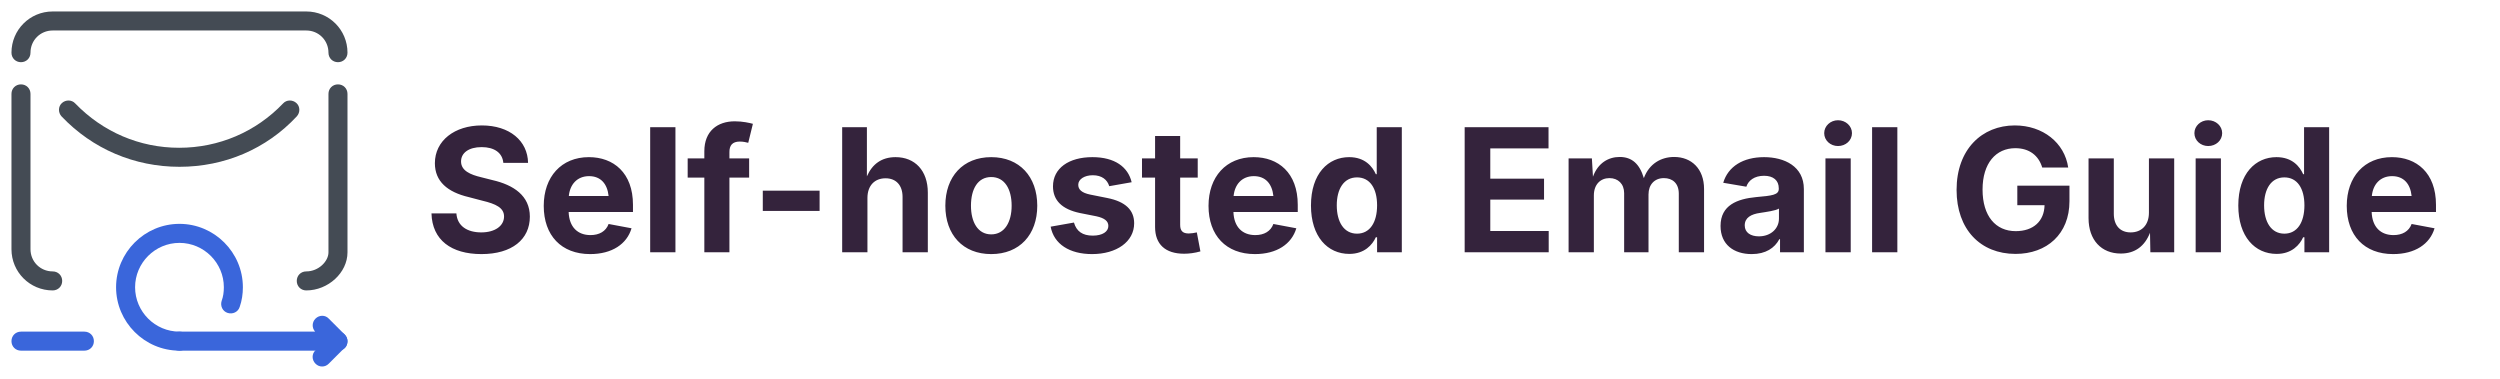
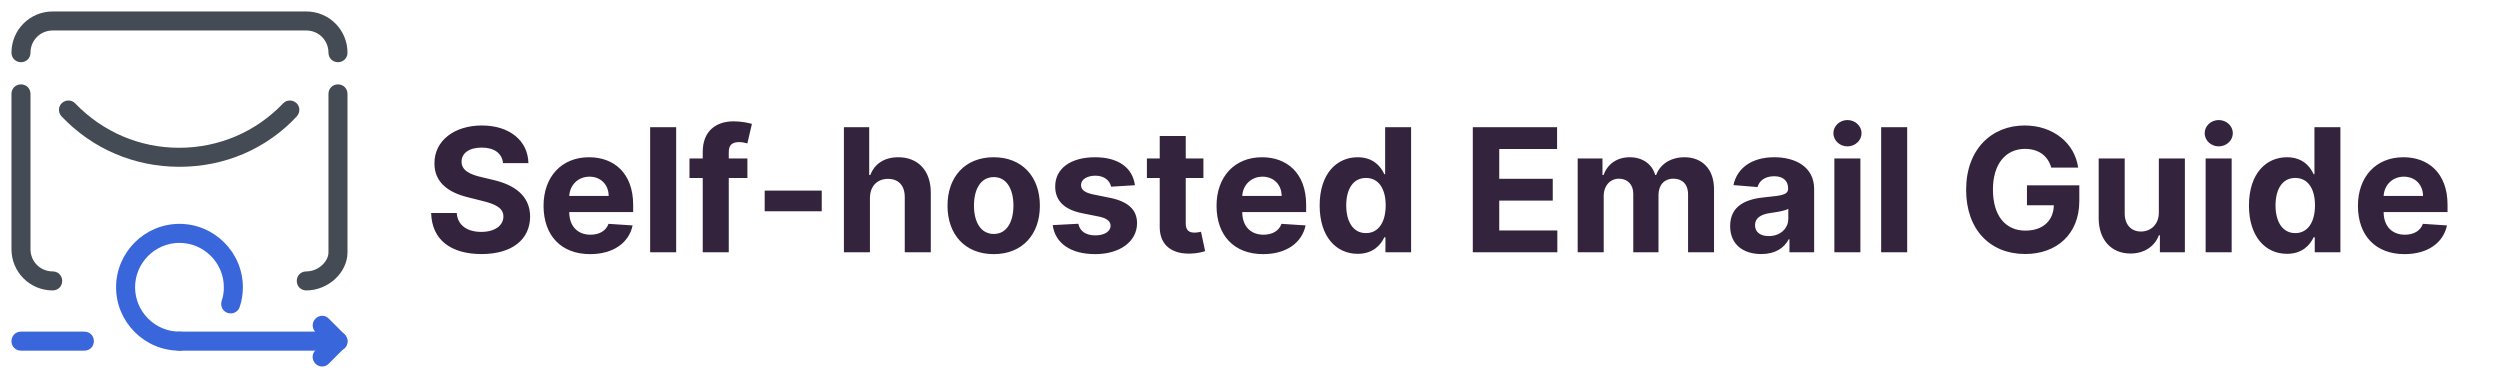
<svg xmlns="http://www.w3.org/2000/svg" width="218px" height="33px" viewBox="0 0 218 33" version="1.1">
  <g id="nuxt:-logo-light" stroke="none" stroke-width="1" fill="none" fill-rule="evenodd">
-     <g id="Logo" transform="translate(1, 1)">
-       <text id="Self-hosted-Email-Gu" font-family="Inter-Bold, Inter" font-size="15" font-weight="bold" fill="#34233C">
-         <tspan x="36" y="21">Self-hosted Email Guide</tspan>
-       </text>
-       <g id="icons8-delivered-mail" fill-rule="nonzero">
+     <g id="Logo" transform="translate(1, 1)" fill-rule="nonzero">
+       <path d="M40.991,21.154 C43.654,21.154 45.221,19.881 45.226,17.884 C45.221,16.067 43.852,15.103 41.955,14.677 L40.975,14.443 C40.027,14.224 39.233,13.873 39.249,13.09 C39.249,12.387 39.873,11.87 41.002,11.87 C42.104,11.87 42.781,12.371 42.866,13.228 L45.077,13.228 C45.045,11.284 43.447,9.942 41.018,9.942 C38.626,9.942 36.874,11.263 36.884,13.244 C36.879,14.853 38.013,15.775 39.857,16.217 L41.044,16.515 C42.232,16.803 42.893,17.143 42.898,17.879 C42.893,18.678 42.136,19.221 40.964,19.221 C39.766,19.221 38.903,18.667 38.828,17.575 L36.597,17.575 C36.655,19.935 38.344,21.154 40.991,21.154 Z M50.457,21.16 C52.481,21.16 53.844,20.174 54.164,18.656 L52.065,18.518 C51.836,19.141 51.25,19.466 50.494,19.466 C49.359,19.466 48.64,18.715 48.64,17.495 L48.64,17.49 L54.212,17.49 L54.212,16.866 C54.212,14.086 52.529,12.712 50.366,12.712 C47.958,12.712 46.398,14.422 46.398,16.946 C46.398,19.54 47.937,21.16 50.457,21.16 Z M52.076,16.083 L48.64,16.083 C48.688,15.151 49.397,14.406 50.403,14.406 C51.389,14.406 52.071,15.109 52.076,16.083 Z M57.962,21 L57.962,10.091 L55.693,10.091 L55.693,21 L57.962,21 Z M62.548,21 L62.548,14.523 L64.173,14.523 L64.173,12.818 L62.548,12.818 L62.548,12.27 C62.548,11.716 62.772,11.391 63.438,11.391 C63.71,11.391 63.987,11.449 64.168,11.508 L64.567,9.803 C64.285,9.718 63.662,9.58 62.964,9.58 C61.424,9.58 60.279,10.448 60.279,12.227 L60.279,12.818 L59.123,12.818 L59.123,14.523 L60.279,14.523 L60.279,21 L62.548,21 Z M70.656,17.42 L70.656,15.62 L65.68,15.62 L65.68,17.42 L70.656,17.42 Z M74.858,21 L74.858,16.27 C74.864,15.215 75.508,14.597 76.435,14.597 C77.357,14.597 77.9,15.189 77.895,16.195 L77.895,21 L80.164,21 L80.164,15.79 C80.169,13.873 79.04,12.712 77.335,12.712 C76.094,12.712 75.263,13.298 74.89,14.262 L74.794,14.262 L74.794,10.091 L72.589,10.091 L72.589,21 L74.858,21 Z M85.65,21.16 C88.132,21.16 89.677,19.461 89.677,16.941 C89.677,14.406 88.132,12.712 85.65,12.712 C83.168,12.712 81.623,14.406 81.623,16.941 C81.623,19.461 83.168,21.16 85.65,21.16 Z M85.661,19.402 C84.516,19.402 83.93,18.353 83.93,16.925 C83.93,15.498 84.516,14.443 85.661,14.443 C86.785,14.443 87.371,15.498 87.371,16.925 C87.371,18.353 86.785,19.402 85.661,19.402 Z M94.509,21.16 C96.629,21.16 98.147,20.078 98.152,18.464 C98.147,17.282 97.374,16.574 95.787,16.249 L94.306,15.95 C93.544,15.785 93.262,15.524 93.267,15.13 C93.262,14.64 93.816,14.32 94.519,14.32 C95.308,14.32 95.776,14.752 95.888,15.279 L97.966,15.151 C97.763,13.644 96.549,12.712 94.482,12.712 C92.388,12.712 91.009,13.681 91.014,15.258 C91.009,16.483 91.781,17.277 93.379,17.596 L94.796,17.879 C95.51,18.022 95.835,18.283 95.846,18.694 C95.835,19.178 95.308,19.525 94.514,19.525 C93.704,19.525 93.166,19.178 93.028,18.512 L90.796,18.63 C91.009,20.196 92.341,21.16 94.509,21.16 Z M102.855,21.112 C103.441,21.091 103.857,20.973 104.086,20.899 L103.729,19.21 C103.617,19.232 103.377,19.285 103.164,19.285 C102.712,19.285 102.397,19.114 102.397,18.486 L102.397,14.523 L103.937,14.523 L103.937,12.818 L102.397,12.818 L102.397,10.858 L100.128,10.858 L100.128,12.818 L99.01,12.818 L99.01,14.523 L100.128,14.523 L100.128,18.784 C100.118,20.387 101.21,21.181 102.855,21.112 Z M109.141,21.16 C111.165,21.16 112.529,20.174 112.848,18.656 L110.75,18.518 C110.521,19.141 109.935,19.466 109.178,19.466 C108.044,19.466 107.325,18.715 107.325,17.495 L107.325,17.49 L112.896,17.49 L112.896,16.866 C112.896,14.086 111.213,12.712 109.05,12.712 C106.643,12.712 105.082,14.422 105.082,16.946 C105.082,19.54 106.621,21.16 109.141,21.16 Z M110.76,16.083 L107.325,16.083 C107.373,15.151 108.081,14.406 109.088,14.406 C110.073,14.406 110.755,15.109 110.76,16.083 Z M117.392,21.133 C118.713,21.133 119.4,20.371 119.714,19.69 L119.81,19.69 L119.81,21 L122.048,21 L122.048,10.091 L119.784,10.091 L119.784,14.192 L119.714,14.192 C119.411,13.527 118.756,12.712 117.387,12.712 C115.592,12.712 114.074,14.107 114.074,16.92 C114.074,19.658 115.528,21.133 117.392,21.133 Z M118.111,19.327 C116.998,19.327 116.391,18.337 116.391,16.909 C116.391,15.492 116.987,14.517 118.111,14.517 C119.214,14.517 119.832,15.45 119.832,16.909 C119.832,18.369 119.203,19.327 118.111,19.327 Z M134.8,21 L134.8,19.098 L129.734,19.098 L129.734,16.494 L134.4,16.494 L134.4,14.592 L129.734,14.592 L129.734,11.993 L134.778,11.993 L134.778,10.091 L127.428,10.091 L127.428,21 L134.8,21 Z M138.843,21 L138.843,16.089 C138.843,15.183 139.418,14.581 140.174,14.581 C140.92,14.581 141.421,15.093 141.421,15.897 L141.421,21 L143.621,21 L143.621,16.004 C143.621,15.157 144.105,14.581 144.931,14.581 C145.656,14.581 146.199,15.034 146.199,15.945 L146.199,21 L148.463,21 L148.463,15.498 C148.463,13.724 147.408,12.712 145.885,12.712 C144.686,12.712 143.754,13.324 143.418,14.262 L143.333,14.262 C143.072,13.314 142.236,12.712 141.112,12.712 C140.009,12.712 139.173,13.298 138.832,14.262 L138.736,14.262 L138.736,12.818 L136.574,12.818 L136.574,21 L138.843,21 Z M152.586,21.154 C153.795,21.154 154.578,20.627 154.977,19.865 L155.041,19.865 L155.041,21 L157.193,21 L157.193,15.482 C157.193,13.532 155.542,12.712 153.72,12.712 C151.76,12.712 150.471,13.649 150.157,15.141 L152.255,15.311 C152.41,14.768 152.895,14.368 153.71,14.368 C154.482,14.368 154.924,14.757 154.924,15.428 L154.924,15.46 C154.924,15.988 154.365,16.057 152.942,16.195 C151.323,16.344 149.869,16.888 149.869,18.715 C149.869,20.334 151.025,21.154 152.586,21.154 Z M153.235,19.588 C152.538,19.588 152.037,19.263 152.037,18.64 C152.037,18.001 152.564,17.687 153.363,17.575 C153.859,17.506 154.668,17.388 154.94,17.207 L154.94,18.076 C154.94,18.933 154.232,19.588 153.235,19.588 Z M160.096,11.764 C160.773,11.764 161.327,11.247 161.327,10.613 C161.327,9.984 160.773,9.468 160.096,9.468 C159.425,9.468 158.871,9.984 158.871,10.613 C158.871,11.247 159.425,11.764 160.096,11.764 Z M161.225,21 L161.225,12.818 L158.956,12.818 L158.956,21 L161.225,21 Z M165.306,21 L165.306,10.091 L163.037,10.091 L163.037,21 L165.306,21 Z M175.597,21.149 C178.351,21.149 180.316,19.407 180.316,16.536 L180.316,15.162 L175.751,15.162 L175.751,16.898 L178.095,16.898 C178.063,18.251 177.142,19.109 175.608,19.109 C173.876,19.109 172.784,17.815 172.784,15.535 C172.784,13.266 173.919,11.982 175.586,11.982 C176.774,11.982 177.578,12.594 177.871,13.617 L180.215,13.617 C179.917,11.46 178.015,9.942 175.549,9.942 C172.667,9.942 170.446,12.019 170.446,15.556 C170.446,19.008 172.523,21.149 175.597,21.149 Z M184.775,21.107 C186.005,21.107 186.89,20.473 187.257,19.514 L187.342,19.514 L187.342,21 L189.521,21 L189.521,12.818 L187.252,12.818 L187.252,17.516 C187.257,18.614 186.506,19.189 185.691,19.189 C184.833,19.189 184.279,18.587 184.274,17.623 L184.274,12.818 L182.005,12.818 L182.005,18.028 C182.01,19.94 183.129,21.107 184.775,21.107 Z M192.472,11.764 C193.148,11.764 193.702,11.247 193.702,10.613 C193.702,9.984 193.148,9.468 192.472,9.468 C191.801,9.468 191.247,9.984 191.247,10.613 C191.247,11.247 191.801,11.764 192.472,11.764 Z M193.601,21 L193.601,12.818 L191.332,12.818 L191.332,21 L193.601,21 Z M198.427,21.133 C199.748,21.133 200.435,20.371 200.75,19.69 L200.846,19.69 L200.846,21 L203.083,21 L203.083,10.091 L200.819,10.091 L200.819,14.192 L200.75,14.192 C200.446,13.527 199.791,12.712 198.422,12.712 C196.627,12.712 195.109,14.107 195.109,16.92 C195.109,19.658 196.563,21.133 198.427,21.133 Z M199.146,19.327 C198.033,19.327 197.426,18.337 197.426,16.909 C197.426,15.492 198.022,14.517 199.146,14.517 C200.249,14.517 200.867,15.45 200.867,16.909 C200.867,18.369 200.238,19.327 199.146,19.327 Z M208.67,21.16 C210.695,21.16 212.058,20.174 212.378,18.656 L210.279,18.518 C210.05,19.141 209.464,19.466 208.708,19.466 C207.573,19.466 206.854,18.715 206.854,17.495 L206.854,17.49 L212.426,17.49 L212.426,16.866 C212.426,14.086 210.743,12.712 208.58,12.712 C206.172,12.712 204.612,14.422 204.612,16.946 C204.612,19.54 206.151,21.16 208.67,21.16 Z M210.29,16.083 L206.854,16.083 C206.902,15.151 207.61,14.406 208.617,14.406 C209.603,14.406 210.284,15.109 210.29,16.083 Z" id="Self-hostedEmailGuide" fill="#34233C" />
+       <g id="icons8-delivered-mail">
        <path d="M3.593,24.325 C1.603,24.325 0,22.722 0,20.732 L0,7.187 C0,6.717 0.359,6.358 0.829,6.358 C1.299,6.358 1.659,6.717 1.659,7.187 L1.659,20.732 C1.659,21.81 2.515,22.667 3.593,22.667 C4.063,22.667 4.423,23.026 4.423,23.496 C4.423,23.966 4.063,24.325 3.593,24.325 Z M25.707,24.325 C25.237,24.325 24.878,23.966 24.878,23.496 C24.878,23.026 25.237,22.667 25.707,22.667 C26.785,22.667 27.642,21.782 27.642,21.008 L27.642,7.187 C27.642,6.717 28.002,6.358 28.472,6.358 C28.941,6.358 29.301,6.717 29.301,7.187 L29.301,21.008 C29.301,22.777 27.615,24.325 25.707,24.325 Z M14.65,13.545 C10.725,13.545 7.076,11.997 4.367,9.15 C4.063,8.818 4.063,8.293 4.395,7.989 C4.727,7.685 5.252,7.685 5.556,8.016 C7.961,10.504 11.167,11.886 14.623,11.886 C18.078,11.886 21.312,10.504 23.689,8.016 C23.993,7.685 24.519,7.685 24.85,7.989 C25.182,8.293 25.182,8.818 24.878,9.15 C22.224,11.997 18.576,13.545 14.65,13.545 Z" id="Shape" fill="#444B54" />
        <path d="M28.472,4.423 C28.002,4.423 27.642,4.063 27.642,3.593 C27.642,2.515 26.785,1.659 25.707,1.659 L3.593,1.659 C2.515,1.659 1.659,2.515 1.659,3.593 C1.659,4.063 1.299,4.423 0.829,4.423 C0.359,4.423 0,4.063 0,3.593 C0,1.603 1.603,0 3.593,0 L25.707,0 C27.698,0 29.301,1.603 29.301,3.593 C29.301,4.063 28.941,4.423 28.472,4.423 Z" id="Path" fill="#444B54" />
        <g id="Group" transform="translate(0, 18.5203)" fill="#3A66DB">
          <path d="M6.358,11.057 L0.829,11.057 C0.359,11.057 0,10.698 0,10.228 C0,9.758 0.359,9.398 0.829,9.398 L6.358,9.398 C6.828,9.398 7.187,9.758 7.187,10.228 C7.187,10.698 6.828,11.057 6.358,11.057 Z M28.472,11.057 L14.65,11.057 C14.18,11.057 13.821,10.698 13.821,10.228 C13.821,9.758 14.18,9.398 14.65,9.398 L26.481,9.398 C26.177,9.067 26.205,8.569 26.509,8.265 C26.841,7.933 27.366,7.933 27.67,8.265 L29.052,9.647 C29.301,9.896 29.356,10.228 29.245,10.559 C29.135,10.891 28.803,11.057 28.472,11.057 Z" id="Shape" />
          <path d="M14.65,11.057 C11.61,11.057 9.122,8.569 9.122,5.528 C9.122,2.488 11.61,0 14.65,0 C17.691,0 20.179,2.488 20.179,5.528 C20.179,6.109 20.096,6.689 19.902,7.242 C19.764,7.685 19.294,7.906 18.852,7.767 C18.41,7.629 18.189,7.159 18.327,6.717 C18.465,6.358 18.52,5.943 18.52,5.528 C18.52,3.4 16.779,1.659 14.65,1.659 C12.522,1.659 10.78,3.4 10.78,5.528 C10.78,7.657 12.522,9.398 14.65,9.398 C15.12,9.398 15.48,9.758 15.48,10.228 C15.48,10.698 15.12,11.057 14.65,11.057 Z M27.089,12.439 C26.868,12.439 26.675,12.356 26.509,12.19 C26.177,11.859 26.177,11.333 26.509,11.029 L27.891,9.647 C28.223,9.315 28.748,9.315 29.052,9.647 C29.384,9.979 29.384,10.504 29.052,10.808 L27.67,12.19 C27.504,12.356 27.311,12.439 27.089,12.439 Z" id="Shape" />
        </g>
      </g>
    </g>
  </g>
</svg>
